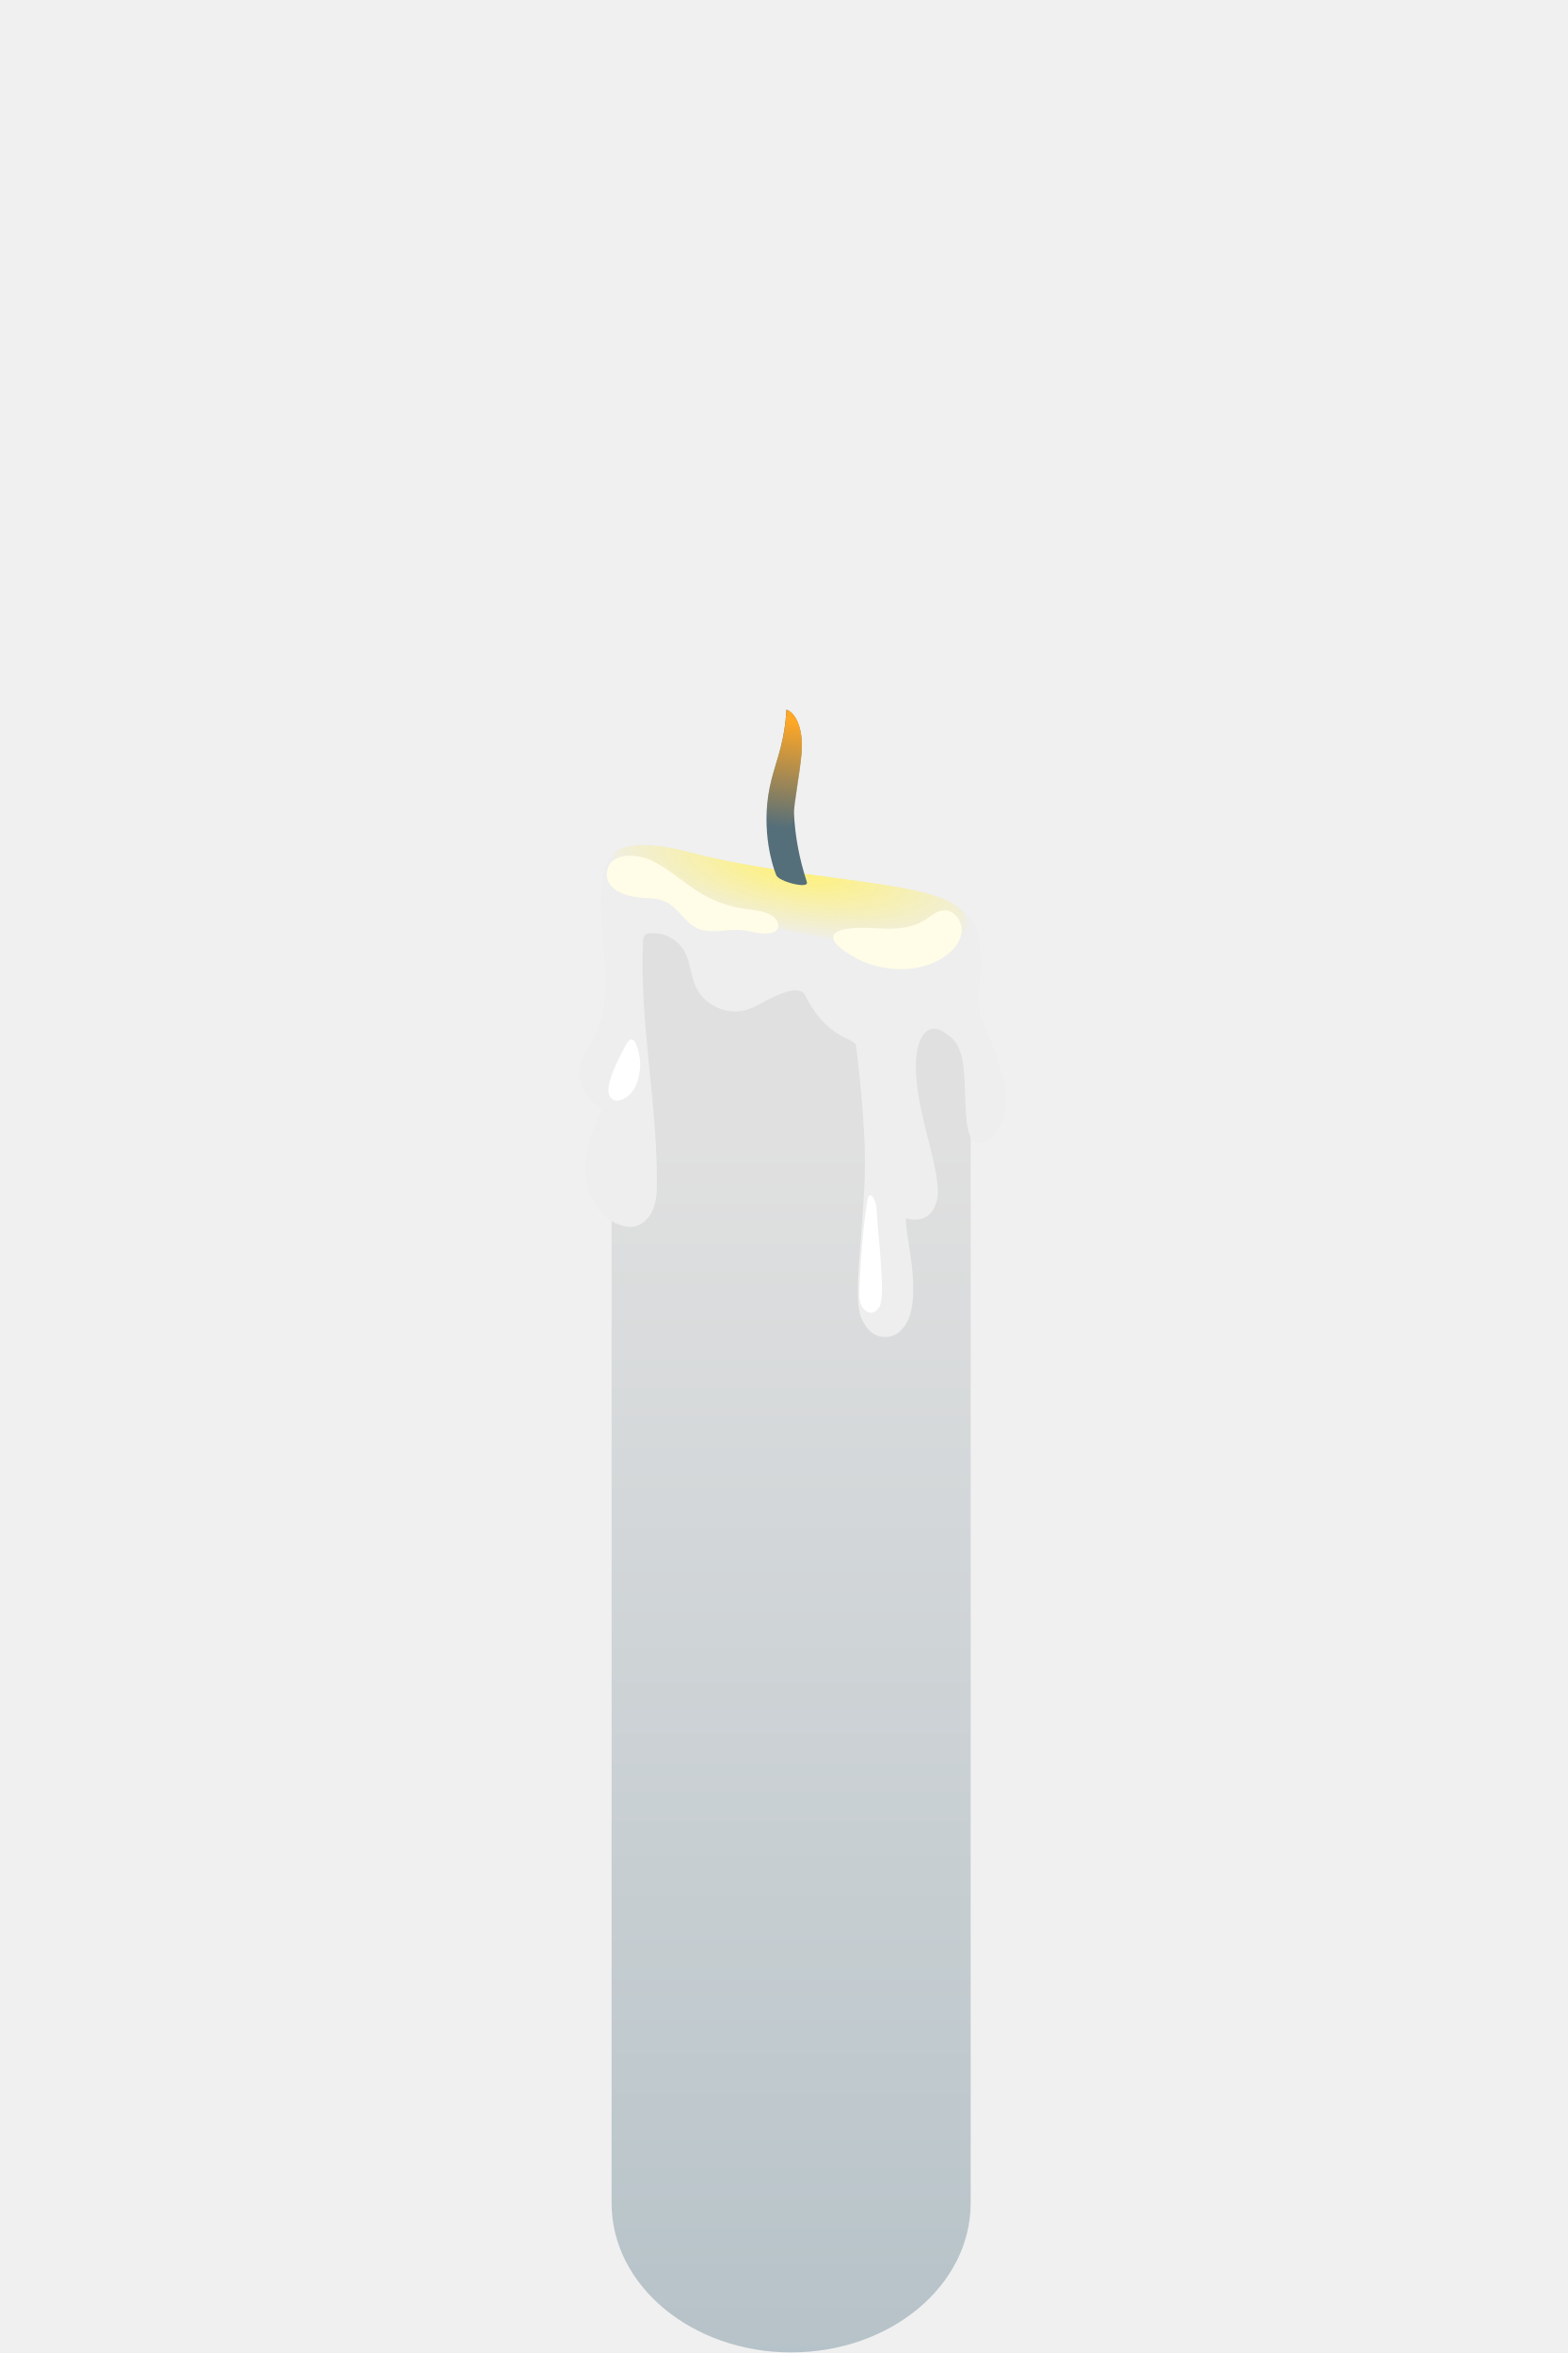
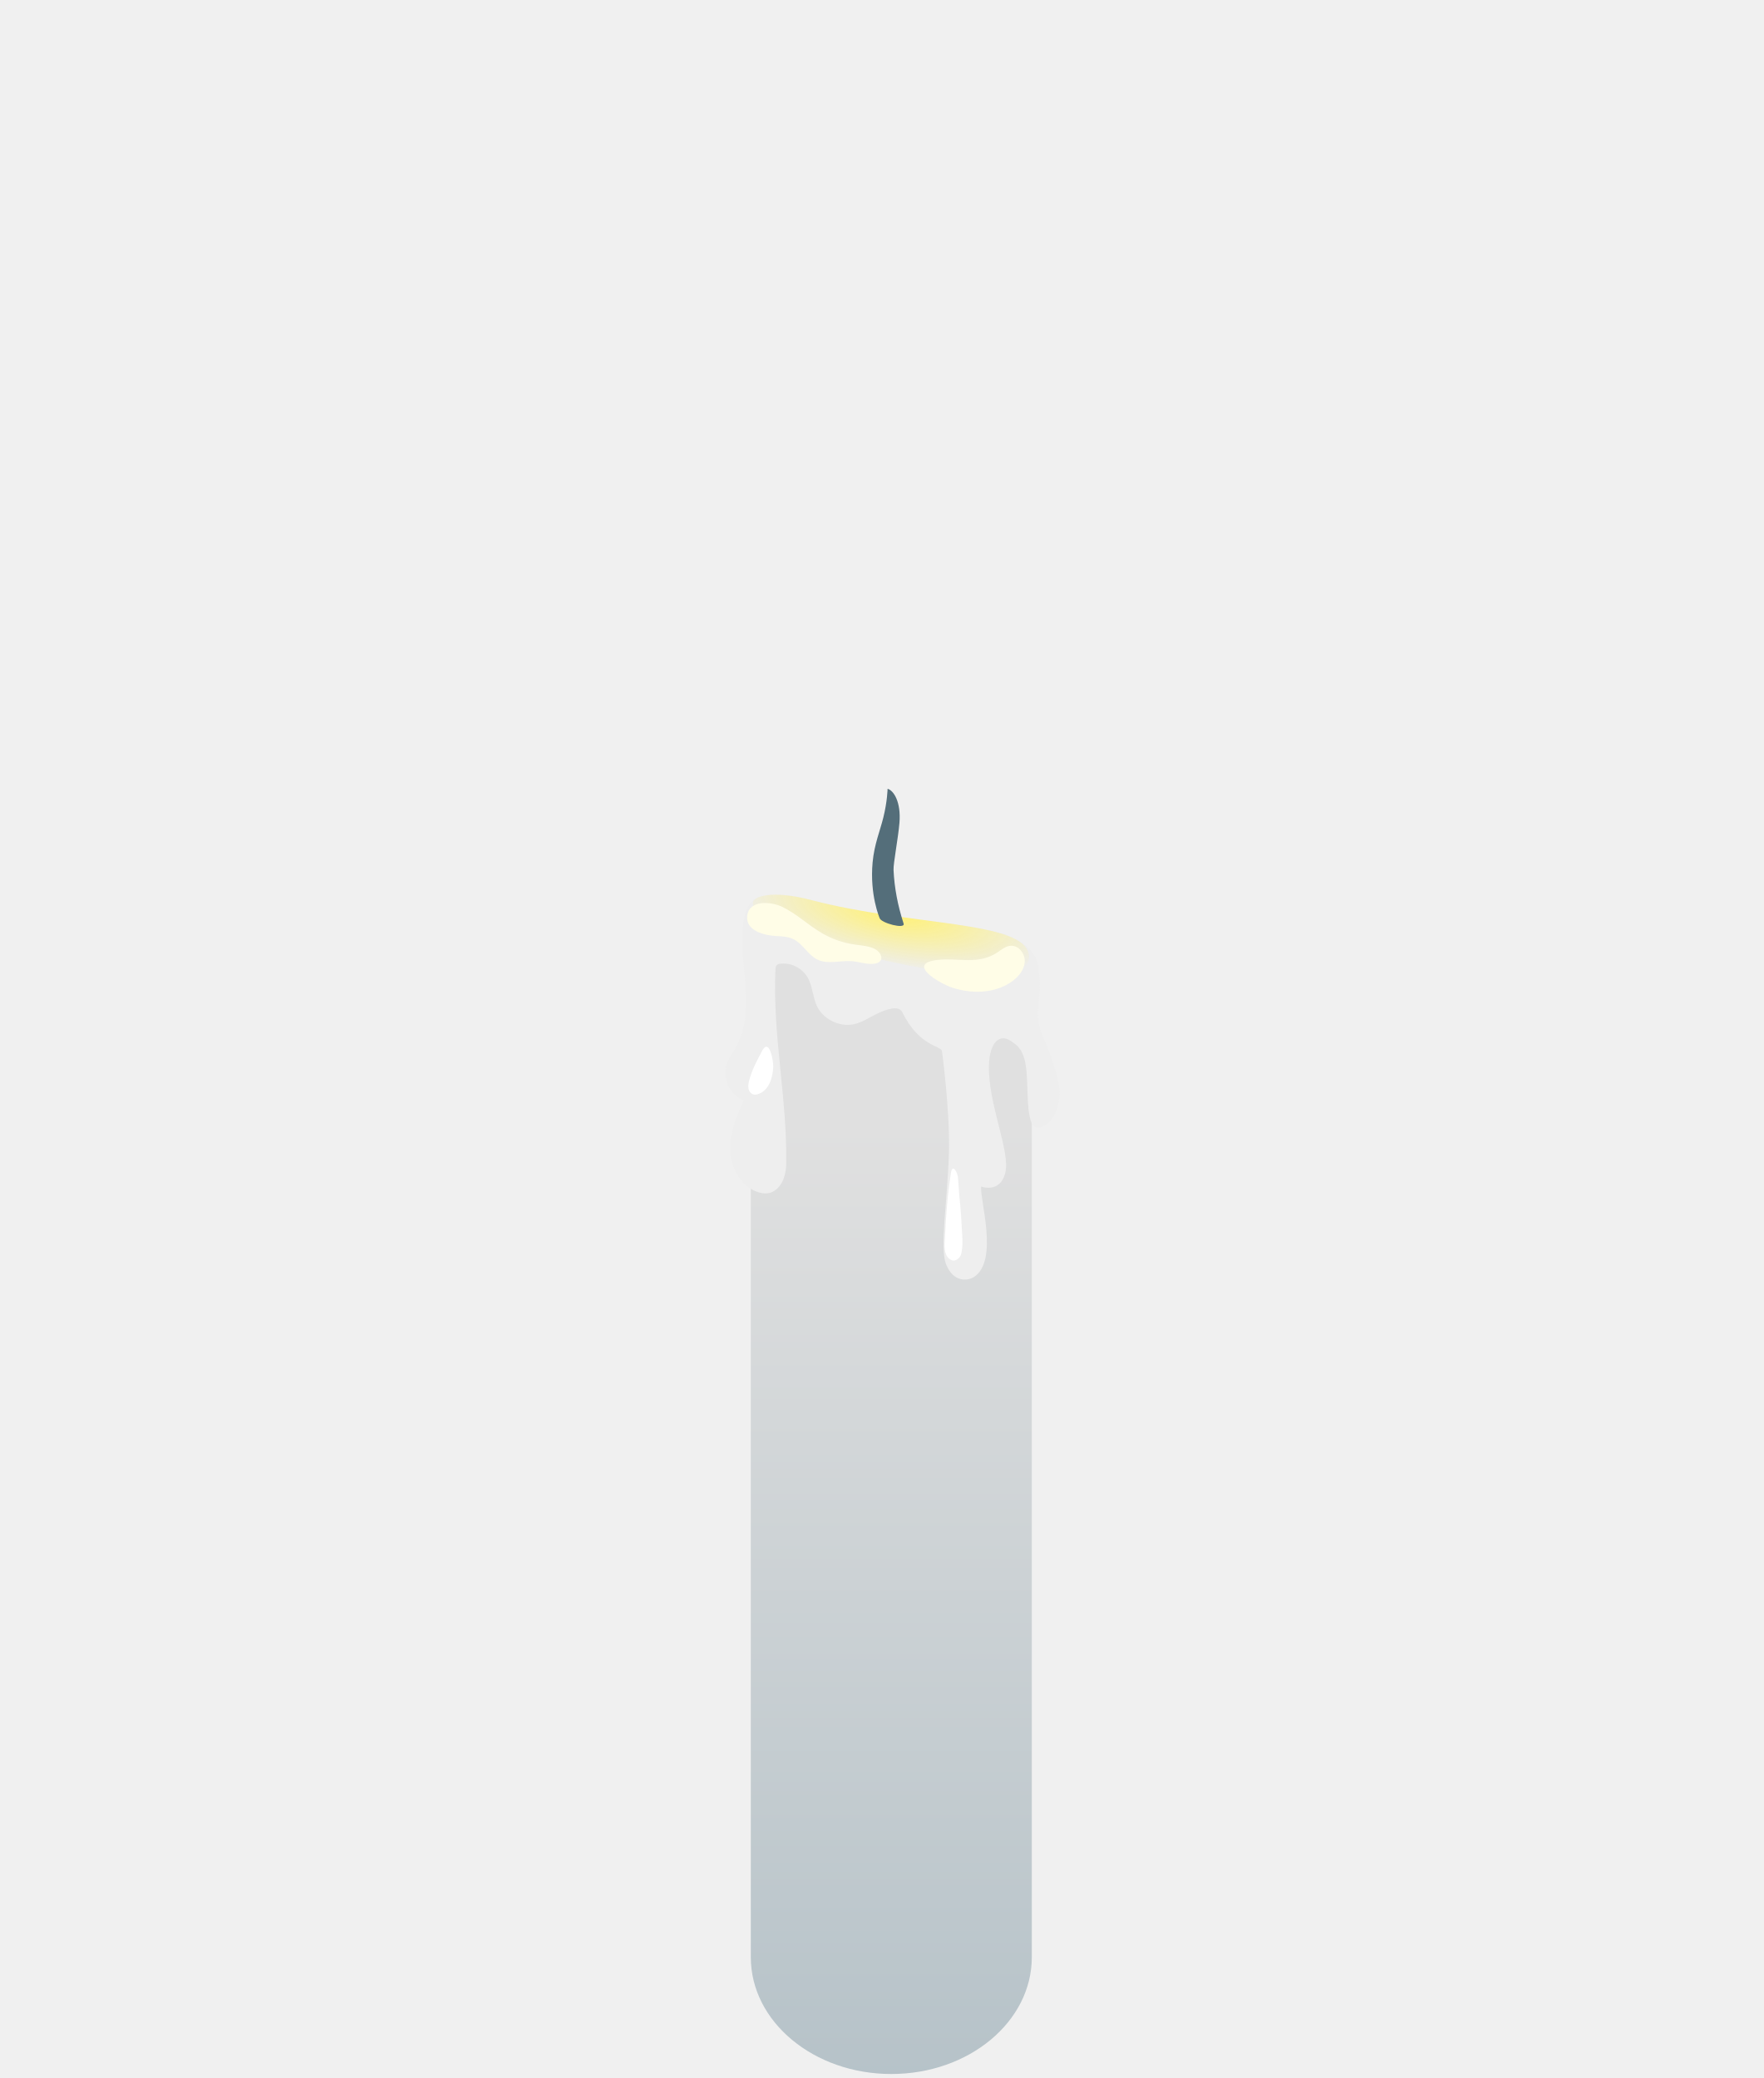
- <svg xmlns="http://www.w3.org/2000/svg" width="164.526" height="247.026" viewBox="0 0 164.526 247.026" aria-hidden="true" role="img" class="iconify iconify--noto" preserveAspectRatio="xMidYMid" version="1.1" id="svg15">
+ <svg xmlns="http://www.w3.org/2000/svg" width="236.635" height="278.829" viewBox="0 0 236.635 278.829" aria-hidden="true" role="img" class="iconify iconify--noto" preserveAspectRatio="xMidYMid" version="1.1" id="svg15">
  <defs id="defs15">
    <filter style="color-interpolation-filters:sRGB" id="filter15" x="-0.055" y="-0.058" width="1.11" height="1.117">
      <feGaussianBlur stdDeviation="2 2" result="blur" id="feGaussianBlur15" />
    </filter>
    <filter style="color-interpolation-filters:sRGB" id="filter15-0" x="-0.055" y="-0.058" width="1.11" height="1.117">
      <feGaussianBlur stdDeviation="2 2" result="blur" id="feGaussianBlur15-9" />
    </filter>
+     <filter style="color-interpolation-filters:sRGB" id="filter15-0-8" x="-0.055" y="-0.058" width="1.11" height="1.117">
+       <feGaussianBlur stdDeviation="2 2" result="blur" id="feGaussianBlur15-9-2" />
+     </filter>
  </defs>
  <radialGradient id="IconifyId17ecdb2904d178eab6011" cx="64.939" cy="25.413" r="39.391" gradientTransform="matrix(1.104476,0,0,1.038717,-9.657592,1.438682)" gradientUnits="userSpaceOnUse">
    <stop offset=".088" stop-color="#ffe265" stop-opacity=".7" id="stop1" />
    <stop offset=".398" stop-color="#ffec99" stop-opacity=".448" id="stop2" />
    <stop offset=".949" stop-color="#fff" stop-opacity="0" id="stop3" />
  </radialGradient>
-   <linearGradient id="IconifyId17ecdb2904d178eab6012" gradientUnits="userSpaceOnUse" x1="63.848" y1="66.192" x2="63.848" y2="132.535" gradientTransform="matrix(1,0,0,2.198758,19.20787,-25.68416)">
+   <linearGradient id="IconifyId17ecdb2904d178eab6012" gradientUnits="userSpaceOnUse" x1="63.848" y1="66.192" x2="63.848" y2="132.535" gradientTransform="matrix(1,0,0,2.198758,55.73432,5.64671)">
    <stop offset="0" stop-color="#e0e0e0" id="stop4" />
    <stop offset="1" stop-color="#b0bec5" id="stop5" />
  </linearGradient>
-   <path d="M 64.208,97.952 V 231.285 c 0,8.663 8.44,15.677 18.85,15.677 10.41,0 18.85,-7.014 18.85,-15.677 V 97.952 Z" fill="url(#IconifyId17ecdb2904d178eab6012)" id="path5" style="fill:url(#IconifyId17ecdb2904d178eab6012);stroke-width:1.483" />
-   <path d="m 103.388,107.722 c -1.4,-3.1 -0.06,-4.96 -0.49,-8.24 -0.16,-1.21 -0.07,-3.18 -3.1,-4.77 h -0.01 c -0.24,-0.13 -0.5,-0.25 -0.77,-0.37 -0.94,-0.41 -2.04,-0.78 -2.91,-0.87 h -0.01 c -5.71,-1.28 -15.06,-1.76 -23.73,-4.04 -4.19,-1.1 -6.52,-0.77 -7.43,-0.24 h -0.01 c -2.19,1.14 -1.99,5.79 -1.64,9.35 0.35,3.56 0.72,7.37 -1,10.5 -0.45,0.83 -1.05,1.59 -1.33,2.49 -0.58,1.86 0.47,4.07 2.28,4.79 -1,2.18 -1.91,4.49 -1.77,6.88 0.13,2.39 1.58,4.86 3.89,5.48 0.59,0.16 1.25,0.18 1.79,-0.1 1.46,-0.77 1.79,-2.57 1.81,-3.75 0.13,-8.88 -1.83,-17.15 -1.45,-26.02 0.01,-0.21 0.03,-0.44 0.16,-0.61 0.15,-0.19 0.42,-0.24 0.66,-0.25 1.42,-0.09 2.85,0.7 3.54,1.94 0.63,1.14 0.64,2.52 1.18,3.71 0.85,1.86 3.11,2.95 5.1,2.47 1.11,-0.27 2.07,-0.95 3.1,-1.43 1.04,-0.48 2.78,-1.17 3.29,-0.14 2.28,4.63 5.18,4.44 5.32,5.22 0,0 1.1,8.1 0.93,13.66 -0.2,6.52 -1.27,12.75 -0.37,14.96 1.02,2.51 2.98,2.17 3.74,1.67 3.37,-2.21 0.72,-10.5 0.96,-12.13 0,0 2.53,0.96 3.23,-1.83 0.72,-2.89 -2.33,-9.22 -2.19,-14.45 0.09,-3.2 1.54,-4.44 3.23,-3.04 0.22,0.19 1.27,0.59 1.68,2.89 0.42,2.38 0.05,6.13 0.81,7.89 0.76,1.76 3.77,-0.22 3.77,-4.04 -0.02,-1.99 -1.44,-5.76 -2.26,-7.58 z" fill="#eeeeee" id="path6" />
-   <radialGradient id="IconifyId17ecdb2904d178eab6013" cx="64.363" cy="49.504" r="22.627" gradientTransform="matrix(0.9846,0.1746,-0.0561,0.3163,22.97287,64.33002)" gradientUnits="userSpaceOnUse">
+   <path d="m 100.734,129.283 v 133.333 c 0,8.663 8.44,15.677 18.85,15.677 10.41,0 18.85,-7.014 18.85,-15.677 V 129.283 Z" fill="url(#IconifyId17ecdb2904d178eab6012)" id="path5" style="fill:url(#IconifyId17ecdb2904d178eab6012);stroke-width:1.483" />
+   <path d="m 139.914,139.053 c -1.4,-3.1 -0.06,-4.96 -0.49,-8.24 -0.16,-1.21 -0.07,-3.18 -3.1,-4.77 h -0.01 c -0.24,-0.13 -0.5,-0.25 -0.77,-0.37 -0.94,-0.41 -2.04,-0.78 -2.91,-0.87 h -0.01 c -5.71,-1.28 -15.06,-1.76 -23.73,-4.04 -4.19,-1.1 -6.52,-0.77 -7.43,-0.24 h -0.01 c -2.19,1.14 -1.99,5.79 -1.64,9.35 0.35,3.56 0.72,7.37 -1,10.5 -0.45,0.83 -1.05,1.59 -1.33,2.49 -0.58,1.86 0.47,4.07 2.28,4.79 -1,2.18 -1.91,4.49 -1.77,6.88 0.13,2.39 1.58,4.86 3.89,5.48 0.59,0.16 1.25,0.18 1.79,-0.1 1.46,-0.77 1.79,-2.57 1.81,-3.75 0.13,-8.88 -1.83,-17.15 -1.45,-26.02 0.01,-0.21 0.03,-0.44 0.16,-0.61 0.15,-0.19 0.42,-0.24 0.66,-0.25 1.42,-0.09 2.85,0.7 3.54,1.94 0.63,1.14 0.64,2.52 1.18,3.71 0.85,1.86 3.11,2.95 5.1,2.47 1.11,-0.27 2.07,-0.95 3.1,-1.43 1.04,-0.48 2.78,-1.17 3.29,-0.14 2.28,4.63 5.18,4.44 5.32,5.22 0,0 1.1,8.1 0.93,13.66 -0.2,6.52 -1.27,12.75 -0.37,14.96 1.02,2.51 2.98,2.17 3.74,1.67 3.37,-2.21 0.72,-10.5 0.96,-12.13 0,0 2.53,0.96 3.23,-1.83 0.72,-2.89 -2.33,-9.22 -2.19,-14.45 0.09,-3.2 1.54,-4.44 3.23,-3.04 0.22,0.19 1.27,0.59 1.68,2.89 0.42,2.38 0.05,6.13 0.81,7.89 0.76,1.76 3.77,-0.22 3.77,-4.04 -0.02,-1.99 -1.44,-5.76 -2.26,-7.58 z" fill="#eeeeee" id="path6" />
+   <radialGradient id="IconifyId17ecdb2904d178eab6013" cx="64.363" cy="49.504" r="22.627" gradientTransform="matrix(0.9846,0.1746,-0.0561,0.3163,59.49932,95.66089)" gradientUnits="userSpaceOnUse">
    <stop offset="0" stop-color="#fff176" id="stop6" />
    <stop offset="1" stop-color="#fff176" stop-opacity="0" id="stop7" />
  </radialGradient>
-   <path d="m 72.368,89.452 c -5.52,-1.45 -7.82,-0.41 -7.88,0.29 -0.31,3.9 18.46,8.43 26.41,9.4 7.48,0.92 11.01,0.03 10.6,-2.43 -0.75,-4.52 -15.75,-3.74 -29.13,-7.26 z" fill="url(#IconifyId17ecdb2904d178eab6013)" id="path7" style="fill:url(#IconifyId17ecdb2904d178eab6013)" />
-   <radialGradient id="IconifyId17ecdb2904d178eab6014" cx="62.871" cy="40.668" r="31.156" gradientUnits="userSpaceOnUse" gradientTransform="translate(19.20787,41.72202)">
+   <path d="m 108.894,120.783 c -5.52,-1.45 -7.82,-0.41 -7.88,0.29 -0.31,3.9 18.46,8.43 26.41,9.4 7.48,0.92 11.01,0.03 10.6,-2.43 -0.75,-4.52 -15.75,-3.74 -29.13,-7.26 z" fill="url(#IconifyId17ecdb2904d178eab6013)" id="path7" style="fill:url(#IconifyId17ecdb2904d178eab6013)" />
+   <radialGradient id="IconifyId17ecdb2904d178eab6014" cx="62.871" cy="40.668" r="31.156" gradientUnits="userSpaceOnUse" gradientTransform="translate(55.73432,73.05289)">
    <stop offset=".17" stop-color="#ff9616" id="stop8" />
    <stop offset=".654" stop-color="#ffd429" id="stop9" />
  </radialGradient>
-   <path d="m 81.488,91.852 c 0,0 -1.34,-3.08 -0.94,-7.46 0.22,-2.42 1.02,-4.31 1.44,-6.03 0.54,-2.16 0.57,-3.85 0.57,-3.85 0.79,0.2 1.83,1.73 1.59,4.58 -0.18,2.13 -0.83,5.42 -0.79,6.31 0.11,2.42 0.58,4.82 1.33,7.13 0.01,0.03 0.02,0.05 0.02,0.08 0.25,0.77 -3.05,-0.08 -3.22,-0.76 z" fill="#546e7a" id="path10" />
-   <linearGradient id="IconifyId17ecdb2904d178eab6015" gradientUnits="userSpaceOnUse" x1="63.983" y1="34.004" x2="61.483" y2="52.754" gradientTransform="translate(19.20787,41.72202)">
+   <path d="m 118.014,123.183 c 0,0 -1.34,-3.08 -0.94,-7.46 0.22,-2.42 1.02,-4.31 1.44,-6.03 0.54,-2.16 0.57,-3.85 0.57,-3.85 0.79,0.2 1.83,1.73 1.59,4.58 -0.18,2.13 -0.83,5.42 -0.79,6.31 0.11,2.42 0.58,4.82 1.33,7.13 0.01,0.03 0.02,0.05 0.02,0.08 0.25,0.77 -3.05,-0.08 -3.22,-0.76 z" fill="#546e7a" id="path10" />
+   <linearGradient id="IconifyId17ecdb2904d178eab6015" gradientUnits="userSpaceOnUse" x1="63.983" y1="34.004" x2="61.483" y2="52.754" gradientTransform="translate(55.73432,73.05289)">
    <stop offset="0" stop-color="#ffa726" id="stop10" />
    <stop offset=".598" stop-color="#ffa726" stop-opacity="0" id="stop11" />
  </linearGradient>
-   <path d="m 80.558,84.382 c 0.22,-2.42 1.02,-4.31 1.44,-6.03 0.54,-2.16 0.57,-3.85 0.57,-3.85 0.79,0.2 1.83,1.73 1.59,4.58 -0.18,2.13 -0.83,5.42 -0.79,6.31 0.09,2.42 -3.21,3.38 -2.81,-1.01 z" fill="url(#IconifyId17ecdb2904d178eab6015)" id="path11" style="fill:url(#IconifyId17ecdb2904d178eab6015)" />
-   <path d="m 68.338,90.312 c 1.97,0.92 3.55,2.49 5.43,3.58 1.35,0.78 2.85,1.3 4.39,1.52 0.97,0.14 2,0.18 2.84,0.68 0.51,0.31 0.95,1 0.6,1.49 -0.16,0.23 -0.44,0.33 -0.71,0.38 -1.02,0.19 -2.05,-0.23 -3.09,-0.32 -1.56,-0.13 -3.24,0.47 -4.66,-0.22 -1.26,-0.61 -1.92,-2.08 -3.17,-2.71 -0.7,-0.36 -1.51,-0.41 -2.3,-0.44 -1.5,-0.07 -4.2,-0.65 -3.94,-2.74 0.29,-2.18 3.22,-1.86 4.61,-1.22 z" fill="#fffde7" id="path12" />
-   <path d="m 91.238,101.192 c 2.65,0.87 5.74,0.79 8.01,-0.83 0.88,-0.63 1.65,-1.56 1.71,-2.64 0.07,-1.08 -0.82,-2.24 -1.9,-2.15 -0.7,0.06 -1.26,0.56 -1.84,0.94 -2.57,1.66 -5.17,0.65 -7.94,0.96 -4.35,0.48 0.28,3.17 1.96,3.72 z" fill="#fffde7" id="path13" />
-   <path d="m 92.568,134.292 c 0.05,0.92 0.08,1.87 -0.17,2.76 -0.06,0.21 -0.71,1.2 -1.55,0.53 -0.77,-0.61 -0.65,-1.78 -0.6,-2.76 0.15,-3.09 0.34,-5.73 0.81,-8.76 0.2,-1.3 0.87,-0.15 0.95,0.65 0.08,0.8 0.11,1.76 0.17,2.36 0.19,1.73 0.3,3.47 0.39,5.22 z" fill="#ffffff" id="path14" />
-   <path d="m 65.168,115.482 c -0.2,0.06 -0.41,0.1 -0.61,0.04 -0.35,-0.09 -0.59,-0.43 -0.66,-0.78 -0.07,-0.35 0,-0.71 0.08,-1.06 0.36,-1.42 1.07,-2.73 1.76,-4.03 0.96,-1.77 1.51,1.4 1.48,2.13 -0.05,1.42 -0.54,3.22 -2.05,3.7 z" fill="#ffffff" id="path15" />
+   <path d="m 104.864,121.643 c 1.97,0.92 3.55,2.49 5.43,3.58 1.35,0.78 2.85,1.3 4.39,1.52 0.97,0.14 2,0.18 2.84,0.68 0.51,0.31 0.95,1 0.6,1.49 -0.16,0.23 -0.44,0.33 -0.71,0.38 -1.02,0.19 -2.05,-0.23 -3.09,-0.32 -1.56,-0.13 -3.24,0.47 -4.66,-0.22 -1.26,-0.61 -1.92,-2.08 -3.17,-2.71 -0.7,-0.36 -1.51,-0.41 -2.3,-0.44 -1.5,-0.07 -4.2,-0.65 -3.94,-2.74 0.29,-2.18 3.22,-1.86 4.61,-1.22 z" fill="#fffde7" id="path12" />
+   <path d="m 127.764,132.523 c 2.65,0.87 5.74,0.79 8.01,-0.83 0.88,-0.63 1.65,-1.56 1.71,-2.64 0.07,-1.08 -0.82,-2.24 -1.9,-2.15 -0.7,0.06 -1.26,0.56 -1.84,0.94 -2.57,1.66 -5.17,0.65 -7.94,0.96 -4.35,0.48 0.28,3.17 1.96,3.72 z" fill="#fffde7" id="path13" />
+   <path d="m 129.094,165.623 c 0.05,0.92 0.08,1.87 -0.17,2.76 -0.06,0.21 -0.71,1.2 -1.55,0.53 -0.77,-0.61 -0.65,-1.78 -0.6,-2.76 0.15,-3.09 0.34,-5.73 0.81,-8.76 0.2,-1.3 0.87,-0.15 0.95,0.65 0.08,0.8 0.11,1.76 0.17,2.36 0.19,1.73 0.3,3.47 0.39,5.22 z" fill="#ffffff" id="path14" />
+   <path d="m 101.694,146.813 c -0.2,0.06 -0.41,0.1 -0.61,0.04 -0.35,-0.09 -0.59,-0.43 -0.66,-0.78 -0.07,-0.35 0,-0.71 0.08,-1.06 0.36,-1.42 1.07,-2.73 1.76,-4.03 0.96,-1.77 1.51,1.4 1.48,2.13 -0.05,1.42 -0.54,3.22 -2.05,3.7 z" fill="#ffffff" id="path15" />
</svg>
